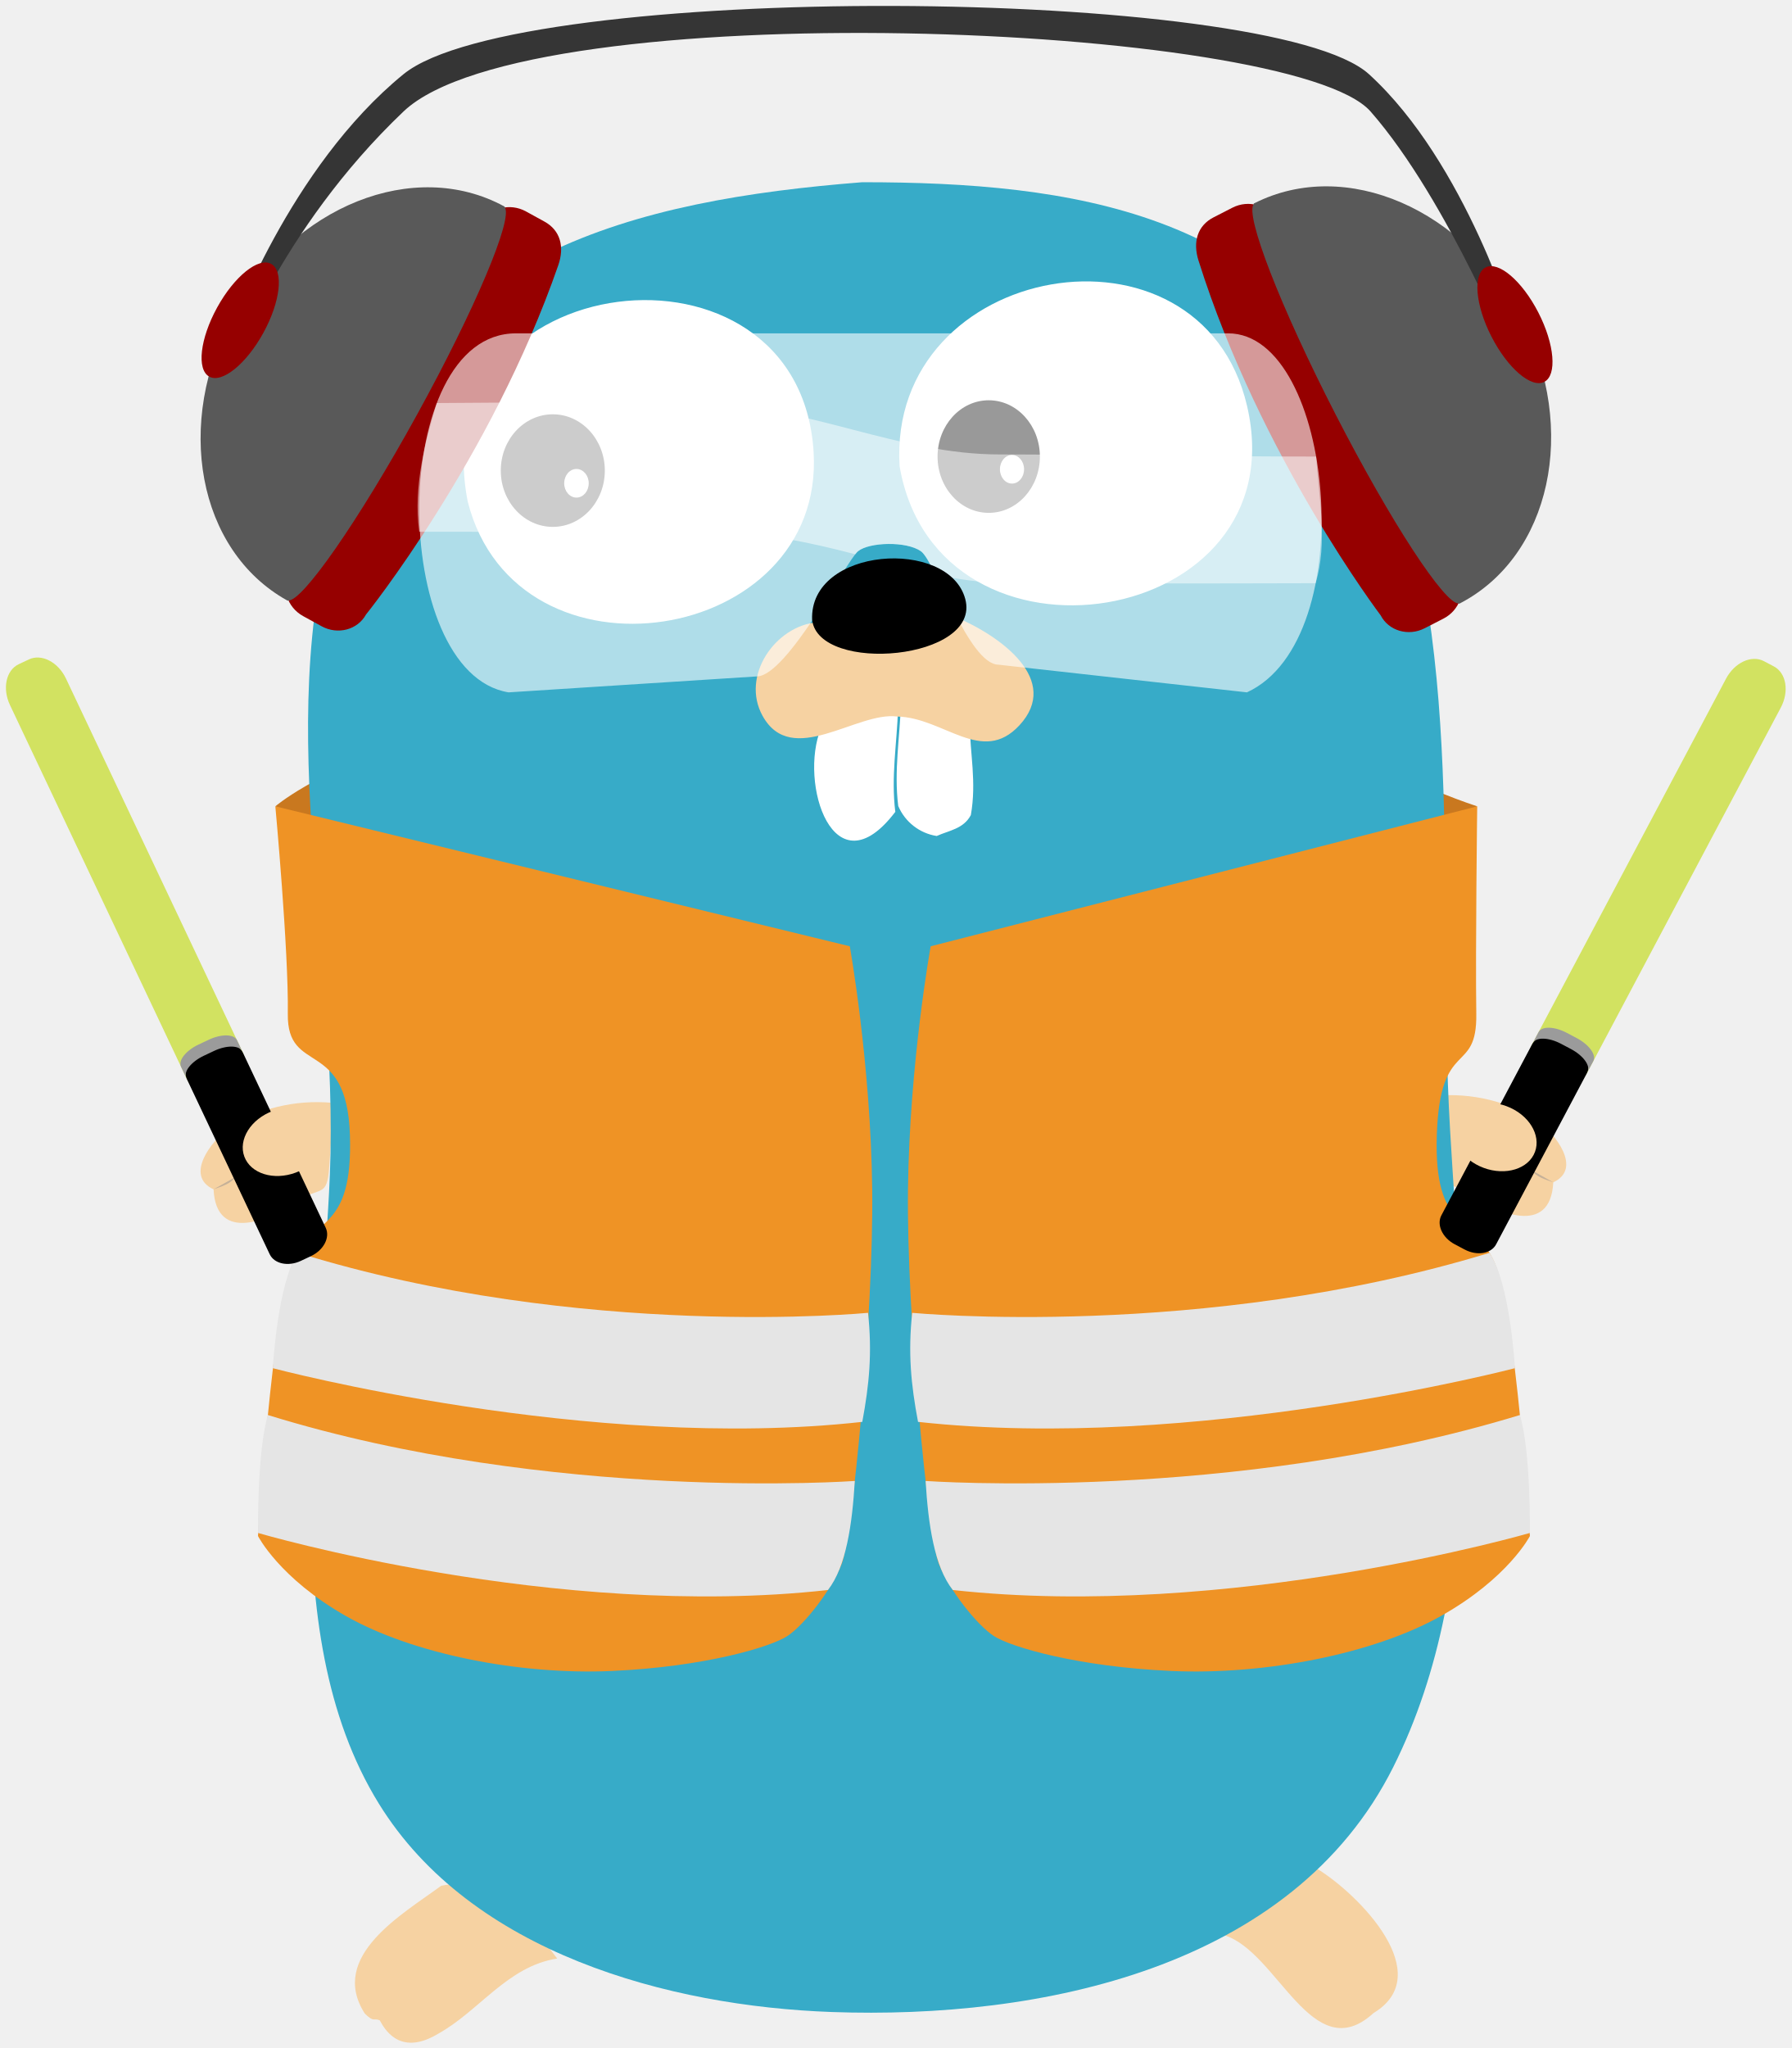
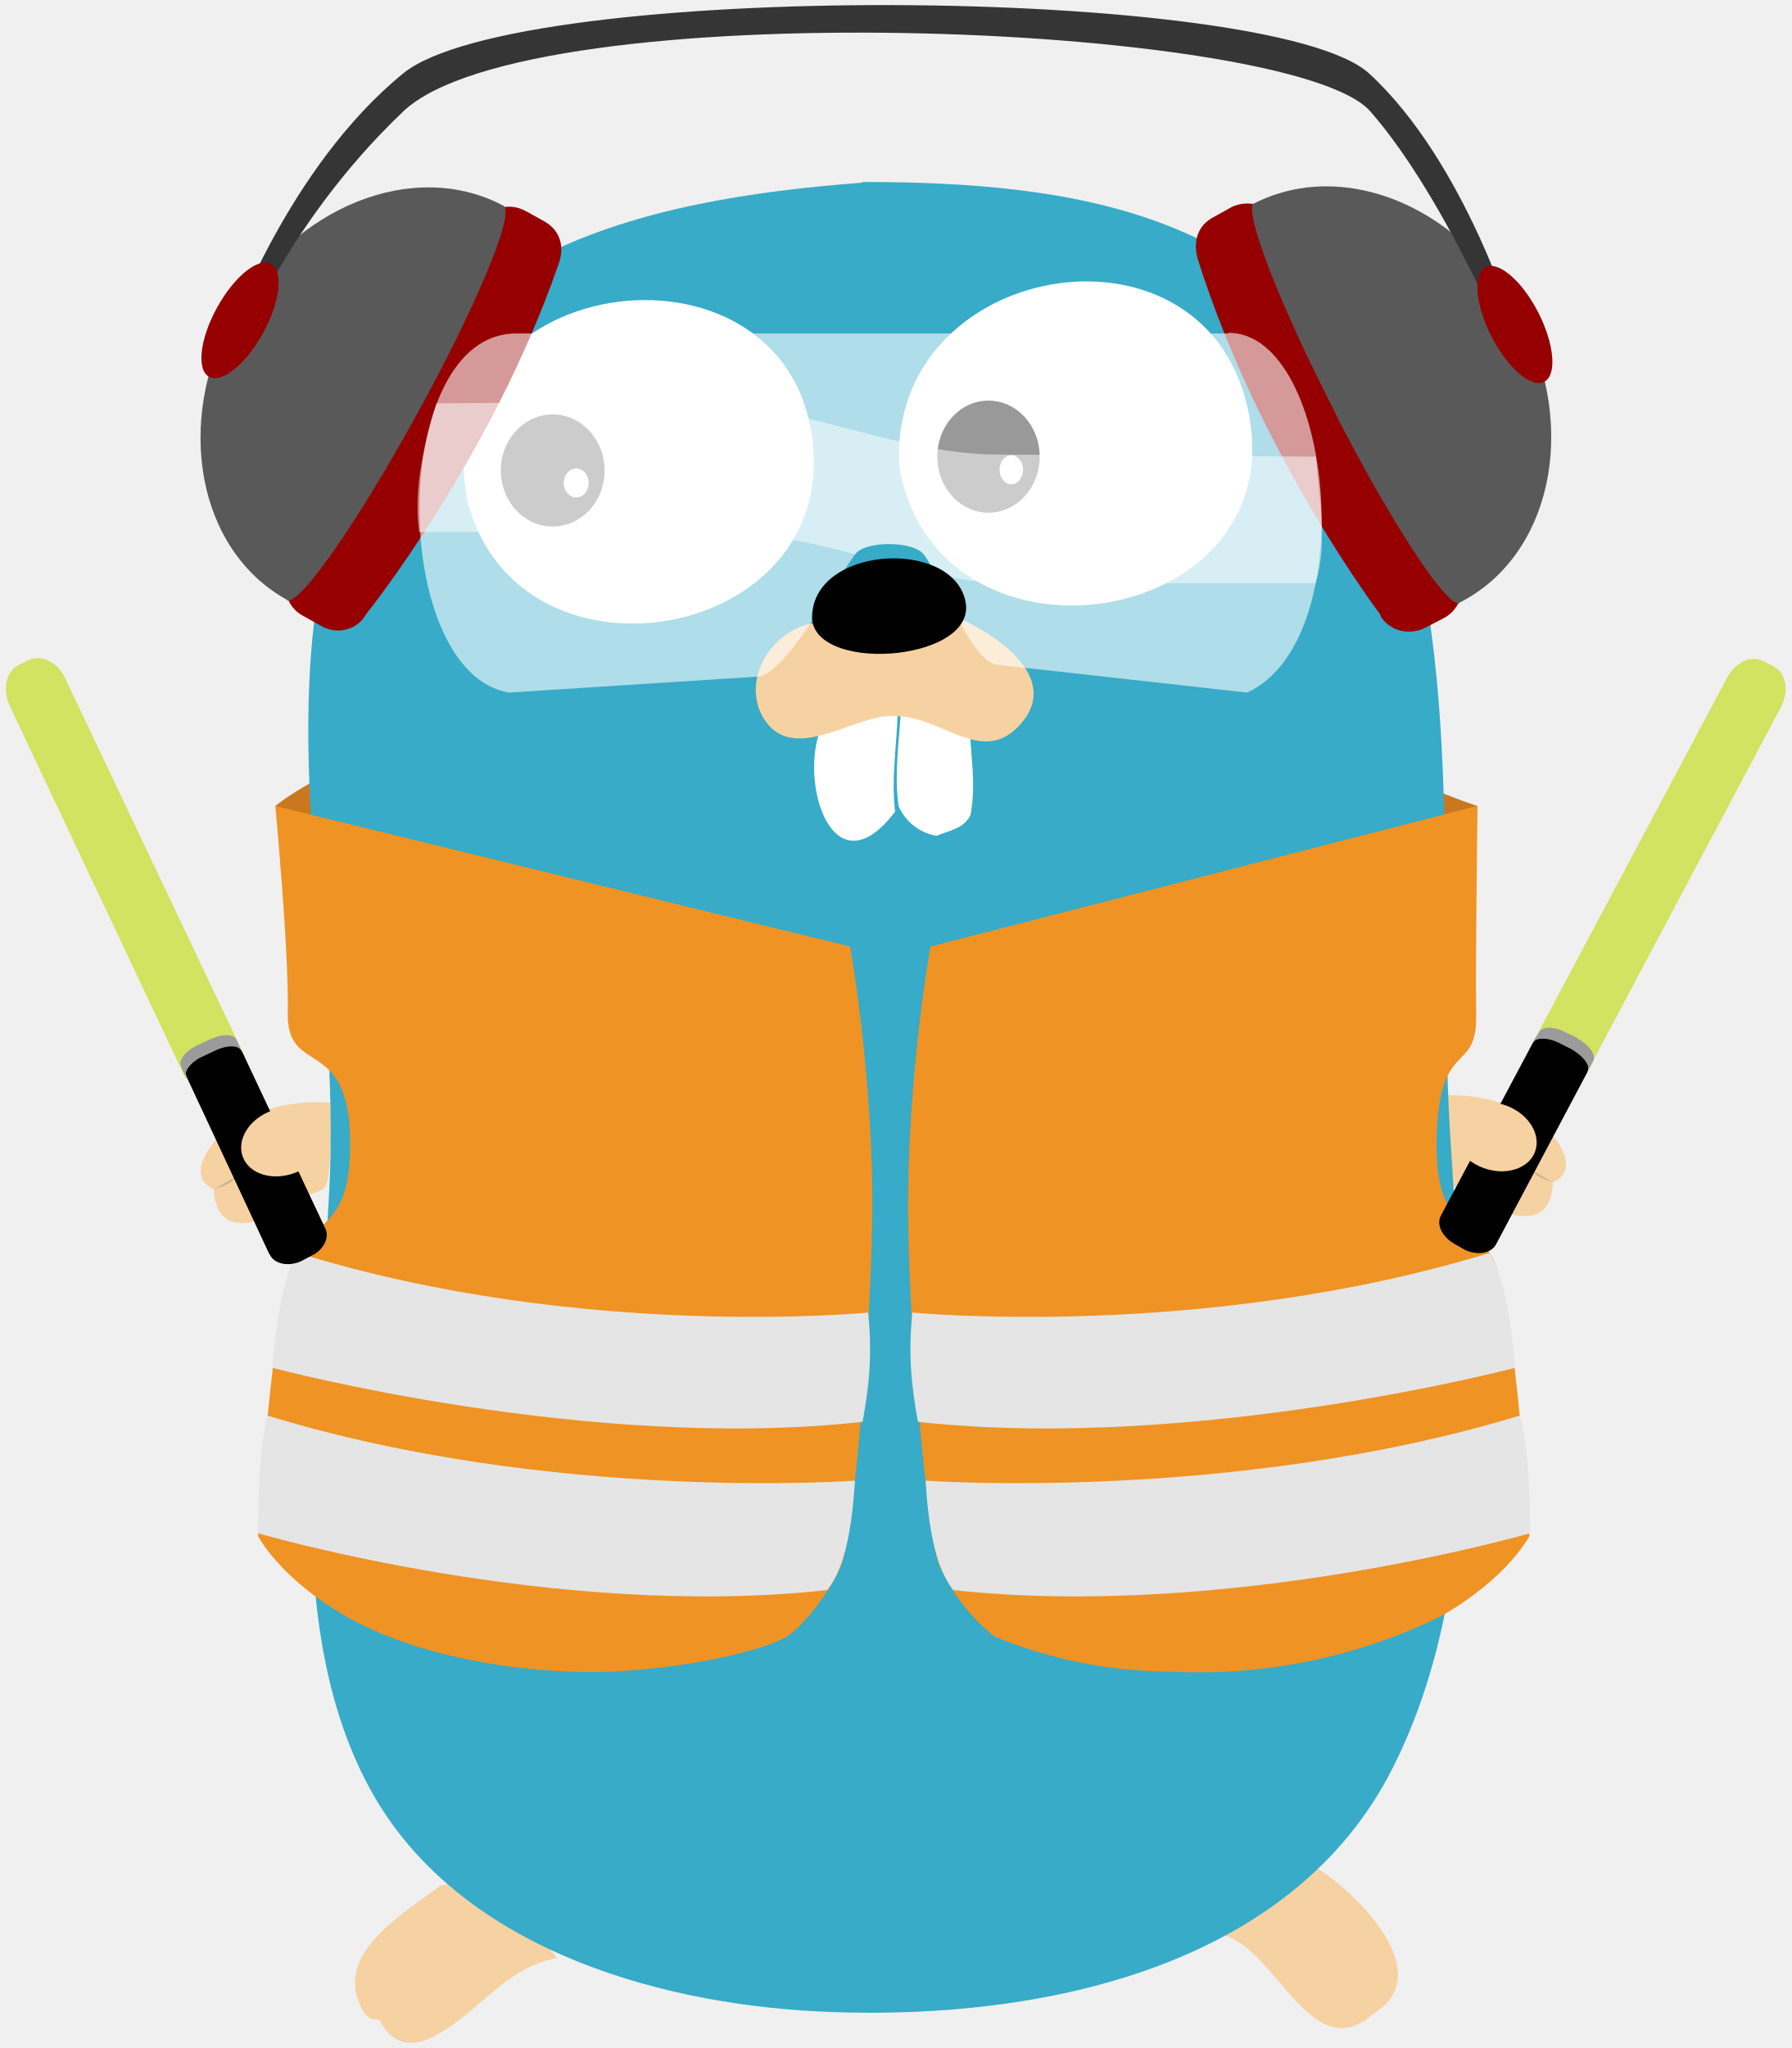
<svg xmlns="http://www.w3.org/2000/svg" viewBox="0 0 259 296">
  <g fill="none" fill-rule="evenodd">
-     <path d="M39.804 116.54s21.155-18.392 83.77-18.392c57.44 0 73.583 13.013 89.978 18.392l-85.535 41.74-88.213-41.74z" fill="#C9781F" fill-rule="nonzero" />
-     <path d="M30.873 171.897c.388 7.978 8.368 4.287 11.983 1.793 3.432-2.368 4.435-.4 4.736-5.074.197-3.071.552-6.142.377-9.227-5.188-.47-10.832.765-15.086 3.851-2.191 1.59-6.3 6.665-2.01 8.657" fill="#F6D2A2" fill-rule="nonzero" />
-     <path d="M30.873 171.897c1.162-.431 2.392-.738 3.18-1.787" fill="#C6B198" fill-rule="nonzero" />
-     <path d="M49.317 76.852c-30.583-8.588-7.842-47.443 16.717-31.461L49.317 76.852zM185.197 42.475c24.208-16.98 46.083 21.33 17.95 30.97l-17.95-30.97z" fill="#37ABC8" fill-rule="nonzero" />
-     <path d="M190.405 270.087c6.149 3.8 17.388 15.288 8.163 20.859-8.862 8.104-13.823-8.895-21.602-11.25 3.35-4.544 7.596-8.687 13.439-9.609z" fill="#F6D2A2" fill-rule="nonzero" />
-     <path d="M198.568 290.945c-1.367-2.715-1.826-5.884-4.11-8.073" />
-     <path d="M80.552 283.07c-7.217 1.116-11.28 7.619-17.296 10.92-5.67 3.376-7.838-1.08-8.35-1.985-.888-.405-.813.376-2.185-1.003-5.256-8.283 5.476-14.338 11.064-18.453 7.784-1.572 12.663 5.167 16.767 10.522z" fill="#F6D2A2" fill-rule="nonzero" />
-     <path d="M54.907 292.004c.275-3.157 2.782-5.271 3.976-7.94" />
-     <path d="M50.593 66.12c-4.035-2.13-6.995-5.025-4.527-9.686 2.285-4.314 6.53-3.846 10.565-1.715l-6.038 11.402zM196.772 62.069c4.035-2.132 6.995-5.026 4.527-9.687-2.285-4.315-6.53-3.846-10.565-1.715l6.038 11.402z" fill="#077E91" fill-rule="nonzero" />
-     <path d="M224.547 170.884c-.388 7.978-8.369 4.287-11.984 1.792-3.431-2.368-4.434-.4-4.735-5.072-.198-3.072-.552-6.143-.378-9.227 5.189-.47 10.833.764 15.087 3.85 2.19 1.59 6.3 6.665 2.01 8.657" fill="#F6D2A2" fill-rule="nonzero" />
-     <path d="M224.547 170.884c-1.162-.432-2.393-.738-3.181-1.787" fill="#C6B198" fill-rule="nonzero" />
-     <path d="M124.645 26.337c30.618 0 59.32 4.373 74.283 33.749 13.43 32.927 8.653 68.434 10.702 103.233 1.758 29.88 5.659 64.402-8.222 92.092-14.603 29.133-51.091 36.461-81.154 35.388-23.614-.844-52.139-8.538-65.465-30.082-15.635-25.276-8.233-62.859-7.098-90.984 1.346-33.315-9.036-66.73 1.924-99.33 11.368-33.817 42.03-41.46 75.03-44.066" fill="#37ABC8" fill-rule="nonzero" />
-     <path d="M130.05 67.384c5.498 31.913 57.732 23.475 50.23-8.71-6.728-28.863-52.056-20.874-50.23 8.71M67.63 72.545c7.125 27.783 51.667 20.67 49.988-7.199-2.012-33.378-56.8-26.937-49.988 7.2M140.19 104.583c.025 4.265 1.011 8.434.159 13.221-1.06 2.002-3.14 2.214-4.935 3.023a7.261 7.261 0 0 1-5.56-4.332c-.637-5.038.237-9.916.398-14.956l9.939 3.044z" fill="#FFF" fill-rule="nonzero" />
-     <g transform="translate(72.02 59.408)" fill-rule="nonzero">
-       <ellipse fill="#000" cx="7.895" cy="8.606" rx="7.521" ry="8.136" />
-       <ellipse fill="#FFF" cx="11.316" cy="10.441" rx="1.773" ry="2.068" />
+     <path d="M39.8 116.5S61 98.1 123.6 98.1c57.4 0 73.6 13 90 18.4L128 158.3l-88.2-41.8z" fill="#C9781F" fill-rule="nonzero" />
+     <path d="M30.9 171.9c.4 8 8.3 4.3 12 1.8 3.4-2.4 4.4-.4 4.7-5 .2-3.2.5-6.2.4-9.3-5.2-.5-10.9.8-15.1 3.8-2.2 1.6-6.3 6.7-2 8.7" fill="#F6D2A2" fill-rule="nonzero" />
+     <path d="M30.9 171.9c1.1-.4 2.4-.7 3.2-1.8" fill="#C6B198" fill-rule="nonzero" />
+     <path d="M49.3 76.9C18.7 68.3 41.5 29.4 66 45.4L49.3 76.9zm135.9-34.4c24.2-17 46 21.3 18 31l-18-31z" fill="#37ABC8" fill-rule="nonzero" />
+     <path d="M190.4 270c6.2 3.9 17.4 15.4 8.2 21-8.9 8-13.9-9-21.6-11.3 3.3-4.5 7.6-8.7 13.4-9.6z" fill="#F6D2A2" fill-rule="nonzero" />
+     <path d="M198.6 291c-1.4-2.8-1.9-6-4.1-8.1" />
+     <path d="M80.6 283c-7.3 1.2-11.3 7.7-17.3 11-5.7 3.4-7.9-1-8.4-2-.9-.4-.8.4-2.2-1-5.2-8.3 5.5-14.3 11-18.5 7.9-1.5 12.7 5.2 16.9 10.6z" fill="#F6D2A2" fill-rule="nonzero" />
+     <path d="M55 292c.2-3.2 2.7-5.3 3.9-8" />
+     <path d="M50.6 66.1c-4-2.1-7-5-4.5-9.7 2.3-4.3 6.5-3.8 10.5-1.7l-6 11.4zm146.2-4c4-2.2 7-5 4.5-9.7-2.3-4.3-6.5-3.9-10.6-1.7l6 11.4z" fill="#077E91" fill-rule="nonzero" />
+     <path d="M224.5 170.9c-.3 8-8.3 4.3-12 1.8-3.4-2.4-4.4-.4-4.7-5.1-.2-3-.5-6.1-.4-9.2 5.2-.5 10.9.7 15.1 3.8 2.2 1.6 6.3 6.7 2 8.7" fill="#F6D2A2" fill-rule="nonzero" />
+     <path d="M224.5 170.9c-1.1-.4-2.3-.8-3.1-1.8" fill="#C6B198" fill-rule="nonzero" />
+     <path d="M124.6 26.3c30.7 0 59.4 4.4 74.3 33.8 13.5 33 8.7 68.4 10.7 103.2 1.8 29.9 5.7 64.4-8.2 92.1-14.6 29.1-51 36.5-81.1 35.4-23.7-.8-52.2-8.5-65.5-30-15.6-25.4-8.2-63-7.1-91 1.3-33.4-9-66.8 2-99.4 11.3-33.8 42-41.5 75-44" fill="#37ABC8" fill-rule="nonzero" />
+     <path d="M130 67.4c5.5 31.9 57.8 23.5 50.3-8.7-6.7-28.9-52-20.9-50.3 8.7m-62.4 5.1c7.2 27.8 51.7 20.7 50-7.2-2-33.3-56.8-26.9-50 7.2m72.6 32c0 4.3 1 8.5.1 13.3-1 2-3 2.2-4.9 3a7.3 7.3 0 0 1-5.5-4.3c-.7-5 .2-10 .4-15l9.9 3z" fill="#FFF" fill-rule="nonzero" />
+     <g transform="translate(72 59.4)" fill-rule="nonzero">
+       <ellipse fill="#000" cx="7.9" cy="8.6" rx="7.5" ry="8.1" />
+       <ellipse fill="#FFF" cx="11.3" cy="10.4" rx="1.8" ry="2.1" />
    </g>
-     <g transform="translate(135.068 57.766)" fill-rule="nonzero">
-       <ellipse fill="#000" cx="7.866" cy="8.222" rx="7.396" ry="8.136" />
-       <ellipse fill="#FFF" cx="11.231" cy="10.058" rx="1.744" ry="2.068" />
+     <g transform="translate(135 57.8)" fill-rule="nonzero">
+       <ellipse fill="#000" cx="7.9" cy="8.2" rx="7.4" ry="8.1" />
+       <ellipse fill="#FFF" cx="11.2" cy="10.1" rx="1.7" ry="2.1" />
    </g>
-     <path d="M118.696 105.226c-3.282 7.943 1.83 23.825 10.734 12.11-.636-5.038.238-9.915.398-14.955l-11.132 2.845z" fill="#FFF" fill-rule="nonzero" />
-     <path d="M118.174 89.93c-6.116.521-11.116 7.784-7.935 13.53 4.211 7.61 13.611-.674 19.466.102 6.738.138 12.26 7.116 17.671 1.262 6.02-6.511-2.591-12.852-9.32-15.687l-19.882.794z" fill="#F6D2A2" fill-rule="nonzero" />
+     <path d="M118.7 105.2c-3.3 8 1.8 23.9 10.7 12.1-.6-5 .3-9.9.4-15l-11.1 3z" fill="#FFF" fill-rule="nonzero" />
+     <path d="M118.2 90c-6.1.5-11.1 7.7-8 13.5 4.3 7.6 13.7-.7 19.5 0 6.7.2 12.3 7.2 17.7 1.3 6-6.5-2.6-12.8-9.3-15.7l-20 .8z" fill="#F6D2A2" fill-rule="nonzero" />
    <g fill-rule="nonzero">
-       <path d="M39.804 116.54s1.936 20.948 1.803 29.978c-.132 9.03 8.531 3.328 8.98 17.528.45 14.201-5.247 11.508-8.249 18.458-3.001 6.95-5.041 39.5-5.041 39.5s3.08 6.082 12.7 11.558 25.09 8.552 38.486 7.946c13.395-.606 22.963-3.472 25.355-5.057 2.392-1.585 6.363-6.598 7.856-10.474 1.493-3.877 4.613-35.808 4.396-54.08-.218-18.272-3.24-35.13-3.24-35.13L39.803 116.54z" fill="#EF9325" />
-       <path d="M124.656 205.504c-39.447 4.398-85.218-7.759-85.218-7.759s.672-12.33 3.632-16.67c41.027 12.694 82.417 8.67 82.417 8.67.614 5.756.181 10.332-.831 15.76zM119.69 229.806c-39.447 4.398-82.393-8.247-82.393-8.247s-.138-11.843 1.429-17.044c41.026 12.694 84.847 9.53 84.847 9.53-.369 6.25-1.249 12.4-3.883 15.761z" fill="#E5E5E5" />
+       <path d="M39.8 116.5s2 21 1.8 30c-.1 9 8.5 3.3 9 17.5.4 14.2-5.3 11.6-8.3 18.5-3 7-5 39.5-5 39.5s3 6 12.7 11.6 25 8.5 38.5 8c13.4-.7 23-3.6 25.3-5.1 2.4-1.6 6.4-6.6 7.9-10.5 1.5-3.9 4.6-35.8 4.4-54.1-.2-18.3-3.2-35.1-3.2-35.1l-83.1-20.3z" fill="#EF9325" />
+       <path d="M124.7 205.5c-39.5 4.4-85.3-7.8-85.3-7.8s.7-12.3 3.7-16.6c41 12.7 82.4 8.6 82.4 8.6.6 5.8.2 10.4-.8 15.8zm-5 24.3c-39.5 4.4-82.4-8.2-82.4-8.2s-.1-11.9 1.4-17c41 12.6 84.9 9.4 84.9 9.4-.4 6.3-1.3 12.4-4 15.8z" fill="#E5E5E5" />
    </g>
    <g fill-rule="nonzero">
-       <path d="M213.552 116.54s-.267 20.948-.133 29.978c.134 9.03-5.25 3.328-5.706 17.528-.456 14.201 5.313 11.508 8.353 18.458 3.039 6.95 5.105 39.5 5.105 39.5s-3.12 6.082-12.86 11.558c-9.741 5.476-25.406 8.552-38.97 7.946-13.563-.606-23.25-3.472-25.673-5.057-2.423-1.585-6.443-6.598-7.955-10.474-1.512-3.877-4.671-35.808-4.451-54.08.22-18.272 3.281-35.13 3.281-35.13l79.01-20.227z" fill="#EF9325" />
-       <path d="M132.714 205.504c39.943 4.398 86.289-7.759 86.289-7.759s-.68-12.33-3.678-16.67c-41.543 12.694-83.452 8.67-83.452 8.67-.622 5.756-.184 10.332.841 15.76zM137.742 229.806c39.942 4.398 83.428-8.247 83.428-8.247s.14-11.843-1.447-17.044c-41.543 12.694-85.913 9.53-85.913 9.53.374 6.25 1.264 12.4 3.932 15.761z" fill="#E5E5E5" />
+       <path d="M213.6 116.5s-.3 21-.2 30c.2 9-5.2 3.3-5.7 17.5-.4 14.2 5.3 11.6 8.4 18.5 3 7 5 39.5 5 39.5s-3 6-12.8 11.6a79.5 79.5 0 0 1-39 8 67 67 0 0 1-25.6-5.1 27.6 27.6 0 0 1-8-10.5c-1.5-3.9-4.7-35.8-4.4-54.1.2-18.3 3.2-35.1 3.2-35.1l79-20.3z" fill="#EF9325" />
+       <path d="M132.7 205.5c40 4.4 86.3-7.8 86.3-7.8s-.7-12.3-3.7-16.6c-41.5 12.7-83.4 8.6-83.4 8.6-.6 5.8-.2 10.4.8 15.8zm5 24.3c40 4.4 83.5-8.2 83.5-8.2s.1-11.9-1.5-17c-41.5 12.6-85.9 9.4-85.9 9.4.4 6.3 1.3 12.4 4 15.8z" fill="#E5E5E5" />
    </g>
    <g fill-rule="nonzero">
-       <path d="M229.487 154.961c-1.241 2.34-3.698 3.468-5.487 2.52l-1.434-.757c-1.79-.947-2.235-3.611-.993-5.95l27.952-52.688c1.24-2.34 3.698-3.468 5.487-2.521l1.434.758c1.79.947 2.234 3.611.993 5.95l-27.952 52.688z" fill="#D2E261" />
-       <path d="M216.286 179.844c-.723 1.362-2.76 1.7-4.549.752l-1.433-.758c-1.79-.947-2.655-2.819-1.932-4.182l13.114-24.719c.723-1.363 2.76-1.7 4.55-.753l1.433.759c1.79.946 2.655 2.819 1.931 4.181l-13.114 24.72z" fill="#000" />
-       <path d="M227.946 150.042l-1.433-.758c-1.79-.947-3.62-.998-4.09-.115l-.838 1.58c.469-.884 2.3-.832 4.09.115l1.433.758c1.79.947 2.86 2.43 2.392 3.314l.838-1.58c.47-.883-.602-2.367-2.392-3.314z" fill="#9B9B9B" />
+       <path d="M229.5 155c-1.3 2.3-3.7 3.4-5.5 2.5l-1.4-.8c-1.8-1-2.3-3.6-1-6l28-52.6c1.2-2.4 3.6-3.5 5.4-2.5l1.4.7c1.8 1 2.3 3.6 1 6l-28 52.7z" fill="#D2E261" />
+       <path d="M216.3 179.8c-.7 1.4-2.8 1.7-4.6.8l-1.4-.8c-1.8-1-2.7-2.8-2-4.1l13.2-24.8c.7-1.3 2.7-1.7 4.5-.7l1.5.7c1.8 1 2.6 2.9 1.9 4.2l-13.1 24.7z" fill="#000" />
+       <path d="M228 150l-1.5-.7c-1.8-1-3.6-1-4-.1l-1 1.5c.6-.8 2.4-.8 4.2.2l1.4.7c1.8 1 2.9 2.5 2.4 3.3l.8-1.5c.5-1-.6-2.4-2.4-3.4z" fill="#9B9B9B" />
    </g>
-     <ellipse fill="#F6D2A2" fill-rule="nonzero" transform="rotate(20.414 216.137 164.336)" cx="216.137" cy="164.336" rx="6.153" ry="4.754" />
+     <ellipse fill="#F6D2A2" fill-rule="nonzero" transform="rotate(20.4 216.1 164.3)" cx="216.1" cy="164.3" rx="6.2" ry="4.8" />
    <g fill-rule="nonzero">
-       <path d="M26.944 155.812c1.132 2.393 3.534 3.633 5.365 2.77l1.467-.693c1.831-.864 2.398-3.504 1.266-5.898L9.539 98.078c-1.132-2.394-3.535-3.634-5.366-2.77L2.706 96c-1.83.864-2.398 3.505-1.265 5.898l25.503 53.914z" fill="#D2E261" />
-       <path d="M38.988 181.273c.66 1.394 2.679 1.824 4.51.96l1.467-.692c1.831-.864 2.781-2.694 2.121-4.089l-11.965-25.294c-.66-1.394-2.679-1.824-4.51-.96l-1.467.691c-1.831.864-2.781 2.695-2.121 4.09l11.965 25.294z" fill="#000" />
-       <path d="M28.708 150.968l1.467-.692c1.831-.864 3.662-.831 4.09.073l.765 1.617c-.428-.904-2.26-.936-4.09-.073l-1.467.692c-1.83.864-2.969 2.297-2.541 3.201l-.765-1.617c-.427-.903.71-2.337 2.541-3.2z" fill="#9B9B9B" />
+       <path d="M27 155.8c1 2.4 3.5 3.6 5.3 2.8l1.5-.7c1.8-.9 2.4-3.5 1.2-6L9.5 98.2c-1-2.4-3.5-3.7-5.3-2.8l-1.5.7c-1.8.9-2.4 3.5-1.3 5.9l25.5 54z" fill="#D2E261" />
+       <path d="M39 181.3c.6 1.4 2.7 1.8 4.5 1l1.5-.8c1.8-.8 2.7-2.7 2-4l-11.9-25.3c-.6-1.4-2.7-1.9-4.5-1l-1.5.7c-1.8.9-2.7 2.7-2 4L39 181.4z" fill="#000" />
+       <path d="M28.7 151l1.5-.7c1.8-.9 3.6-.9 4 0l.8 1.7c-.4-1-2.2-1-4-.1l-1.5.7c-1.9.8-3 2.3-2.6 3.2l-.7-1.6c-.5-1 .7-2.4 2.5-3.2z" fill="#9B9B9B" />
    </g>
-     <ellipse fill="#F6D2A2" fill-rule="nonzero" transform="rotate(159.586 41.09 165.024)" cx="41.089" cy="165.024" rx="6.153" ry="4.754" />
-     <g transform="translate(26.517 .826)" fill-rule="nonzero">
-       <path d="M26.388 88.001c-1.216 2.208-4.084 2.964-6.407 1.689l-2.672-1.467c-2.323-1.276-3.22-4.1-2.004-6.308l27.803-50.496c1.216-2.208 4.085-2.964 6.408-1.689l2.671 1.467c2.323 1.276 2.922 3.662 2.004 6.308-9.739 28.064-27.803 50.496-27.803 50.496z" fill="#960000" />
-       <path d="M33.743 59.158c8.455-15.356 14.01-28.562 12.686-30.06l.032-.057c-.036-.02-.075-.033-.111-.052-.004-.003-.006-.012-.01-.015l-.004.008c-12.993-7.03-30.473-.068-39.109 15.616-8.635 15.684-5.158 34.154 7.746 41.344l-.004.008c.005.002.013-.002.018 0 .036.02.067.046.103.066l.032-.057c1.974.314 10.166-11.445 18.62-26.8z" fill="#595959" />
-       <path d="M173.076 88.107c1.151 2.242 3.997 3.08 6.356 1.872l2.712-1.39c2.359-1.207 3.338-4.004 2.186-6.246l-26.332-51.277c-1.152-2.242-3.998-3.08-6.356-1.872l-2.713 1.39c-2.358 1.207-3.027 3.576-2.186 6.246 8.925 28.333 26.333 51.277 26.333 51.277z" fill="#960000" />
-       <path d="M166.558 59.064c-8.008-15.593-13.18-28.955-11.813-30.414l-.03-.057c.037-.019.076-.03.113-.05.005-.002.006-.011.01-.013l.005.007c13.19-6.653 30.461.81 38.64 16.737 8.179 15.926 4.17 34.288-8.937 41.104l.004.007c-.005.003-.013-.001-.017.001-.037.02-.069.044-.106.062l-.03-.057c-1.983.256-9.831-11.734-17.84-27.327z" fill="#595959" />
-       <path d="M192.63 52.488s-9.729-24.334-21.012-37.2c-11.283-12.865-121.675-17.252-139.803 0-18.128 17.253-24.963 37.2-24.963 37.2v-5.39s8.385-23.688 24.963-37.2c16.578-13.51 125.518-12.799 139.572 0 14.055 12.8 21.243 37.2 21.243 37.2v5.39z" fill="#353535" />
-       <ellipse fill="#960000" transform="rotate(152.851 192.49 46.096)" cx="192.49" cy="46.096" rx="3.81" ry="9.294" />
-       <ellipse fill="#960000" transform="rotate(28.803 8.21 45.461)" cx="8.209" cy="45.461" rx="3.81" ry="9.294" />
+     <ellipse fill="#F6D2A2" fill-rule="nonzero" transform="rotate(159.6 41 165)" cx="41.1" cy="165" rx="6.2" ry="4.8" />
+     <g transform="translate(26.5 .8)" fill-rule="nonzero">
+       <path d="M26.4 88c-1.2 2.2-4.1 3-6.4 1.7l-2.7-1.5a4.7 4.7 0 0 1-2-6.3l27.8-50.5c1.2-2.2 4-3 6.4-1.7l2.7 1.5c2.3 1.3 3 3.7 2 6.3C44.5 65.5 26.4 88 26.4 88z" fill="#960000" />
+       <path d="M33.7 59.2c8.5-15.4 14-28.6 12.7-30.1V29c-13-7-30.5 0-39.2 15.6-8.6 15.7-5.1 34.2 7.8 41.3v.1h.1c2 .3 10.2-11.5 18.6-26.8z" fill="#595959" />
+       <path d="M173 88.1c1.2 2.2 4 3 6.4 1.9l2.7-1.4c2.4-1.2 3.4-4 2.2-6.3L158 31.1c-1.2-2.3-4-3.1-6.4-2l-2.7 1.5c-2.3 1.2-3 3.6-2.2 6.2 9 28.4 26.4 51.3 26.4 51.3z" fill="#960000" />
+       <path d="M166.6 59c-8-15.5-13.2-28.9-11.9-30.4h.1c13.2-6.7 30.5.7 38.7 16.7 8.2 15.9 4.2 34.3-9 41v.1h-.1c-2 .2-9.8-11.7-17.8-27.3z" fill="#595959" />
+       <path d="M192.6 52.5s-9.7-24.3-21-37.2C160.3 2.4 50-2 31.8 15.3c-18.1 17.2-25 37.2-25 37.2V47s8.4-23.7 25-37.2c16.6-13.5 125.5-12.8 139.6 0 14 12.8 21.2 37.2 21.2 37.2v5.4z" fill="#353535" />
+       <ellipse fill="#960000" transform="rotate(152.9 192.5 46.1)" cx="192.5" cy="46.1" rx="3.8" ry="9.3" />
+       <ellipse fill="#960000" transform="rotate(28.8 8.2 45.5)" cx="8.2" cy="45.5" rx="3.8" ry="9.3" />
    </g>
    <g fill="#FFF" fill-rule="nonzero">
-       <path d="M177.552 48.18H74.586c-18.486 0-18.423 49.06-1.066 51.888l35.891-2.305c4.34 0 13.004-16.784 14.63-18.104 1.625-1.319 6.978-1.48 9.087 0 2.108 1.48 6.904 16.412 11.242 16.412l35.892 3.996c16.764-7.704 12.538-51.887-2.71-51.887z" opacity=".6" />
-       <path d="M101.924 58.324c-11.34-.253-29.084-.15-38.776-.071-1.625 5.32-3.437 12.058-2.538 18.6 8.802 0 27.938.042 41.546.042 8.194 0 15.084 1.544 21.49 3.217.158-.202.29-.35.394-.434 1.626-1.32 6.98-1.48 9.088 0 .545.383 1.273 1.674 2.123 3.367 3.272.688 6.548 1.164 9.953 1.207 9.273.117 31.007.08 44.992.04 1.78-5.944.467-12.316.068-18.304-13.654 0-35.354-.307-45.758-.307-14.659 0-27.457-7.02-42.582-7.357z" opacity=".5" />
+       <path d="M177.6 48.2h-103c-18.5 0-18.4 49-1 51.9l35.8-2.3c4.4 0 13-16.8 14.6-18.1 1.7-1.4 7-1.5 9.1 0 2.1 1.4 7 16.4 11.3 16.4l35.9 4c16.7-7.7 12.5-52-2.7-52z" opacity=".6" />
+       <path d="M102 58.3c-11.4-.2-29.2-.1-38.9 0-1.6 5.3-3.4 12-2.5 18.6h41.6c8.2 0 15 1.5 21.4 3.2l.4-.4c1.7-1.3 7-1.5 9.1 0 .6.4 1.3 1.7 2.2 3.3 3.2.7 6.5 1.2 9.9 1.3h45c1.8-6 .5-12.3 0-18.3l-45.7-.3c-14.7 0-27.5-7-42.6-7.4z" opacity=".5" />
    </g>
-     <path d="M117.405 89.612c-.453-10.582 19.75-11.904 22.135-3.047 2.38 8.837-21.14 10.89-22.135 3.047-.794-6.261 0 0 0 0z" fill="#000" fill-rule="nonzero" />
+     <path d="M117.4 89.6c-.4-10.6 19.8-11.9 22.1-3 2.4 8.8-21.1 10.9-22.1 3-.8-6.2 0 0 0 0z" fill="#000" fill-rule="nonzero" />
  </g>
</svg>
